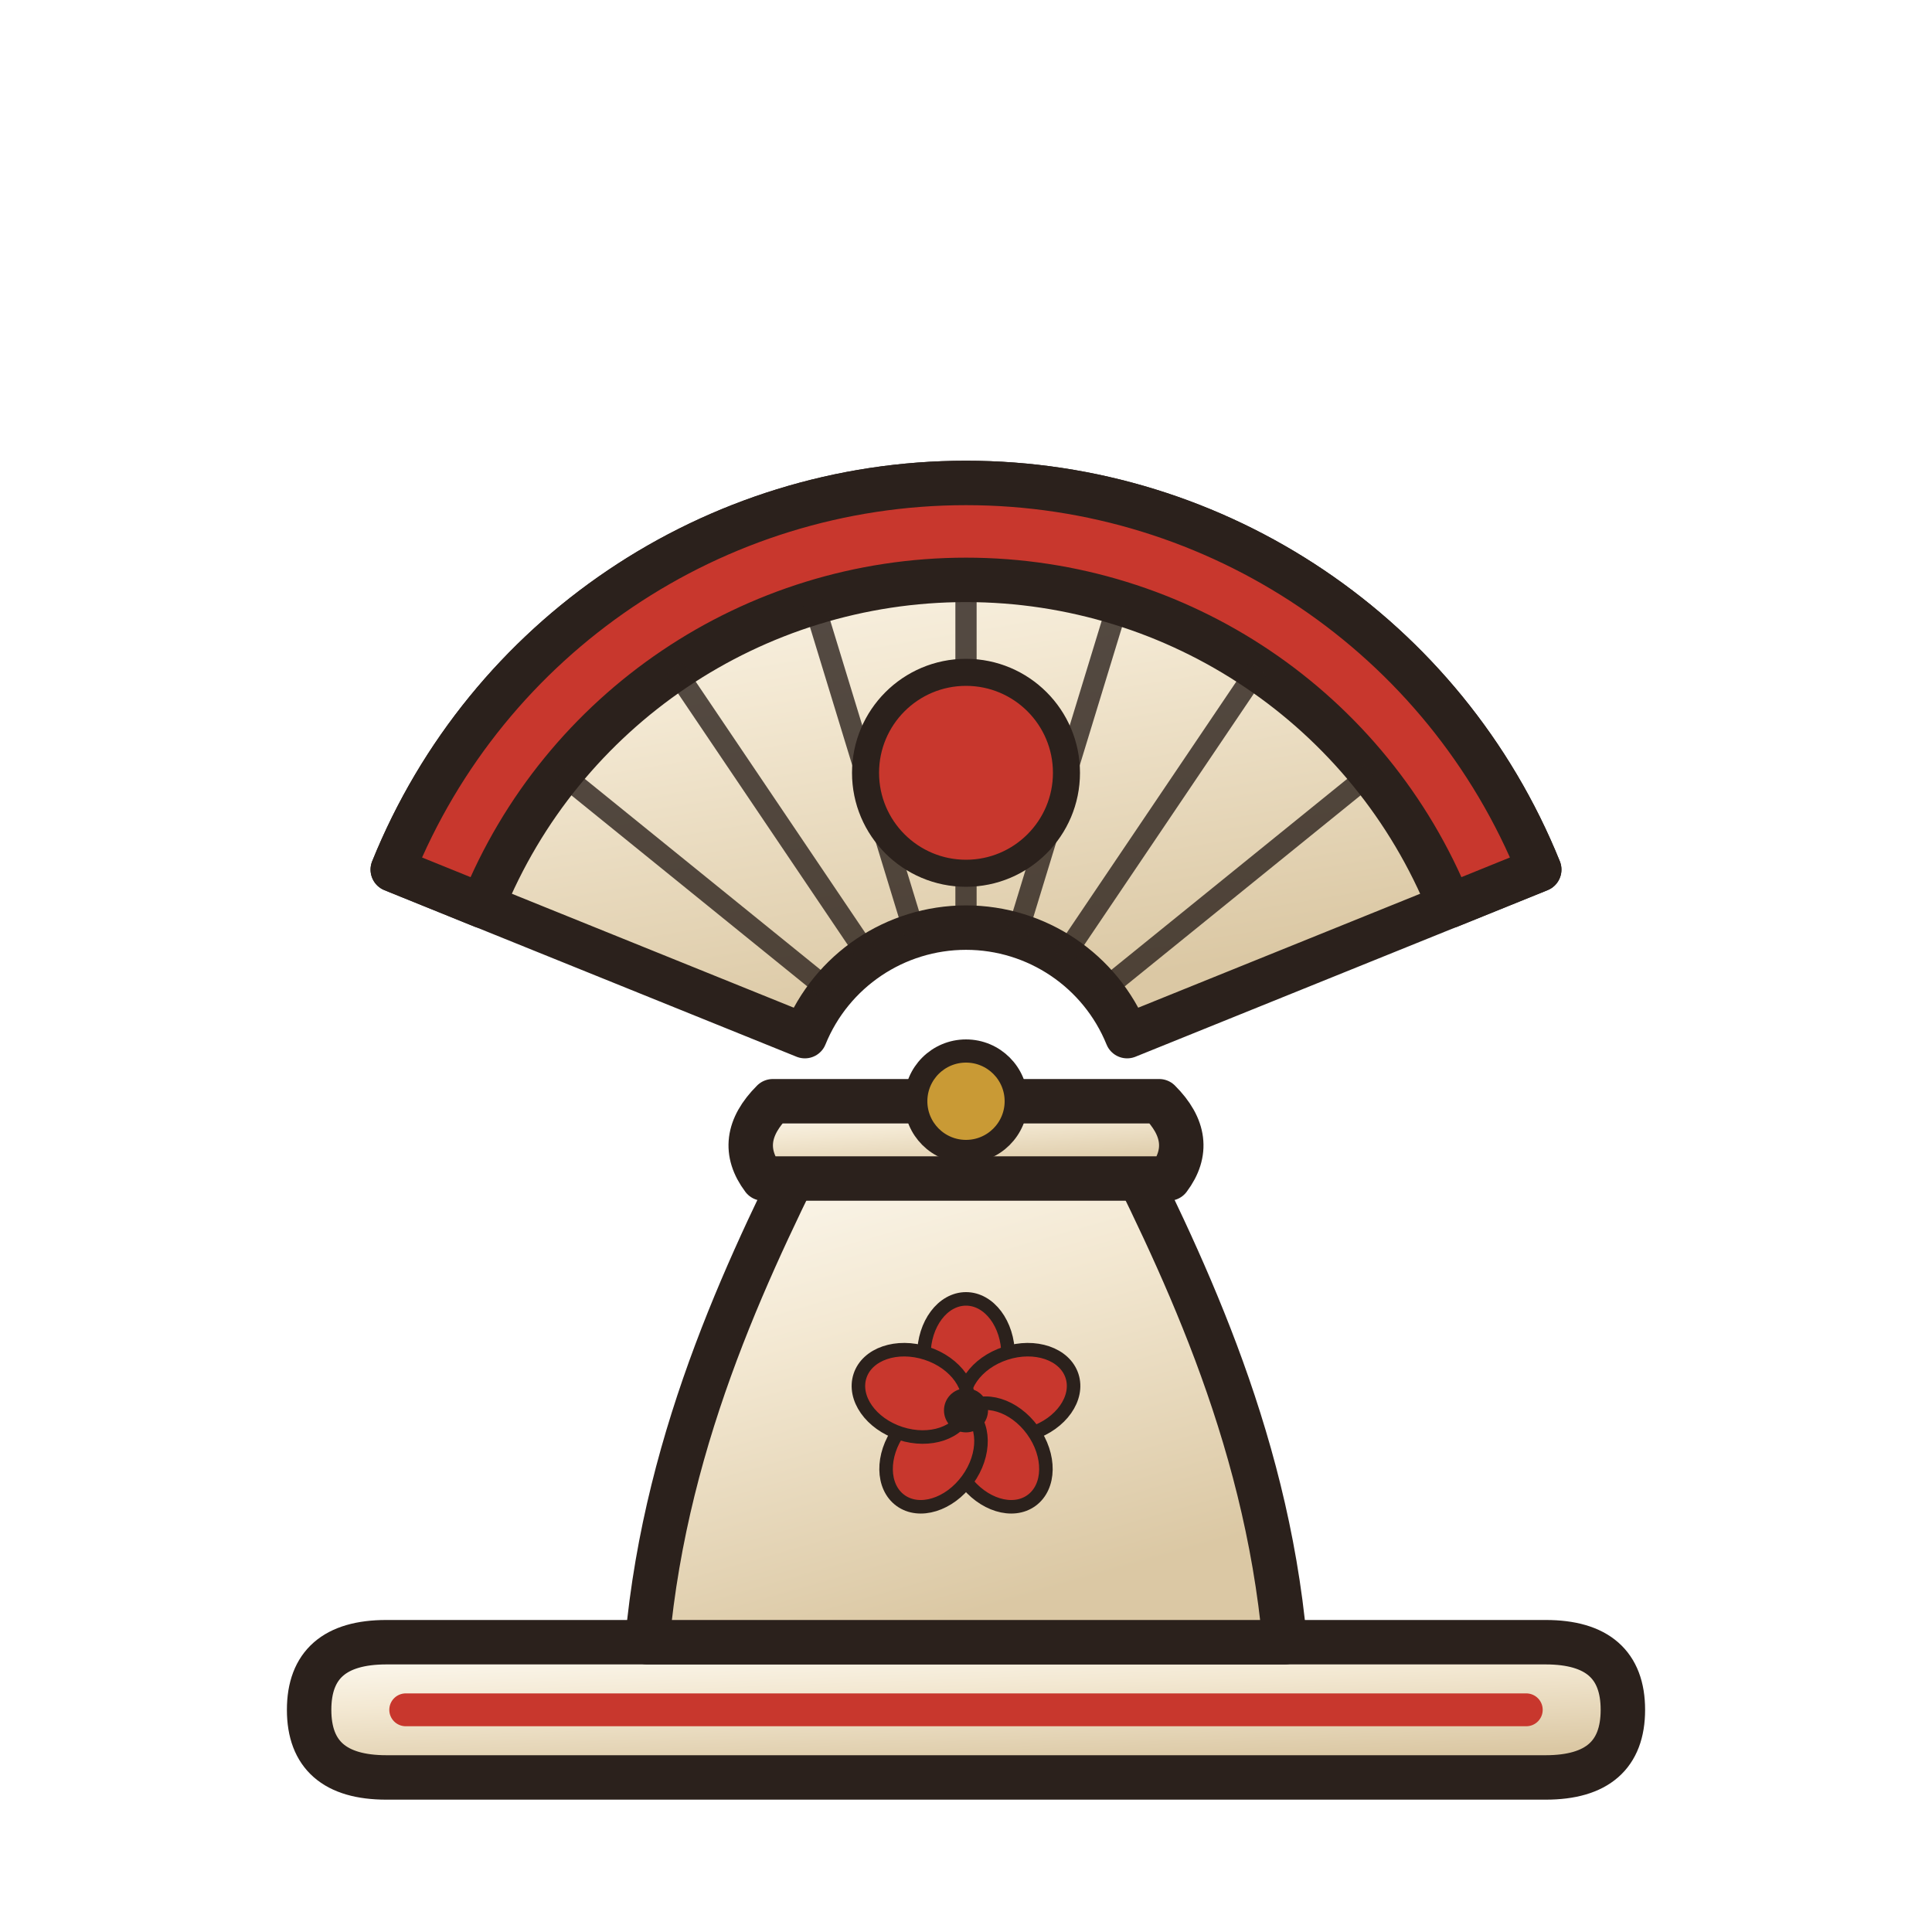
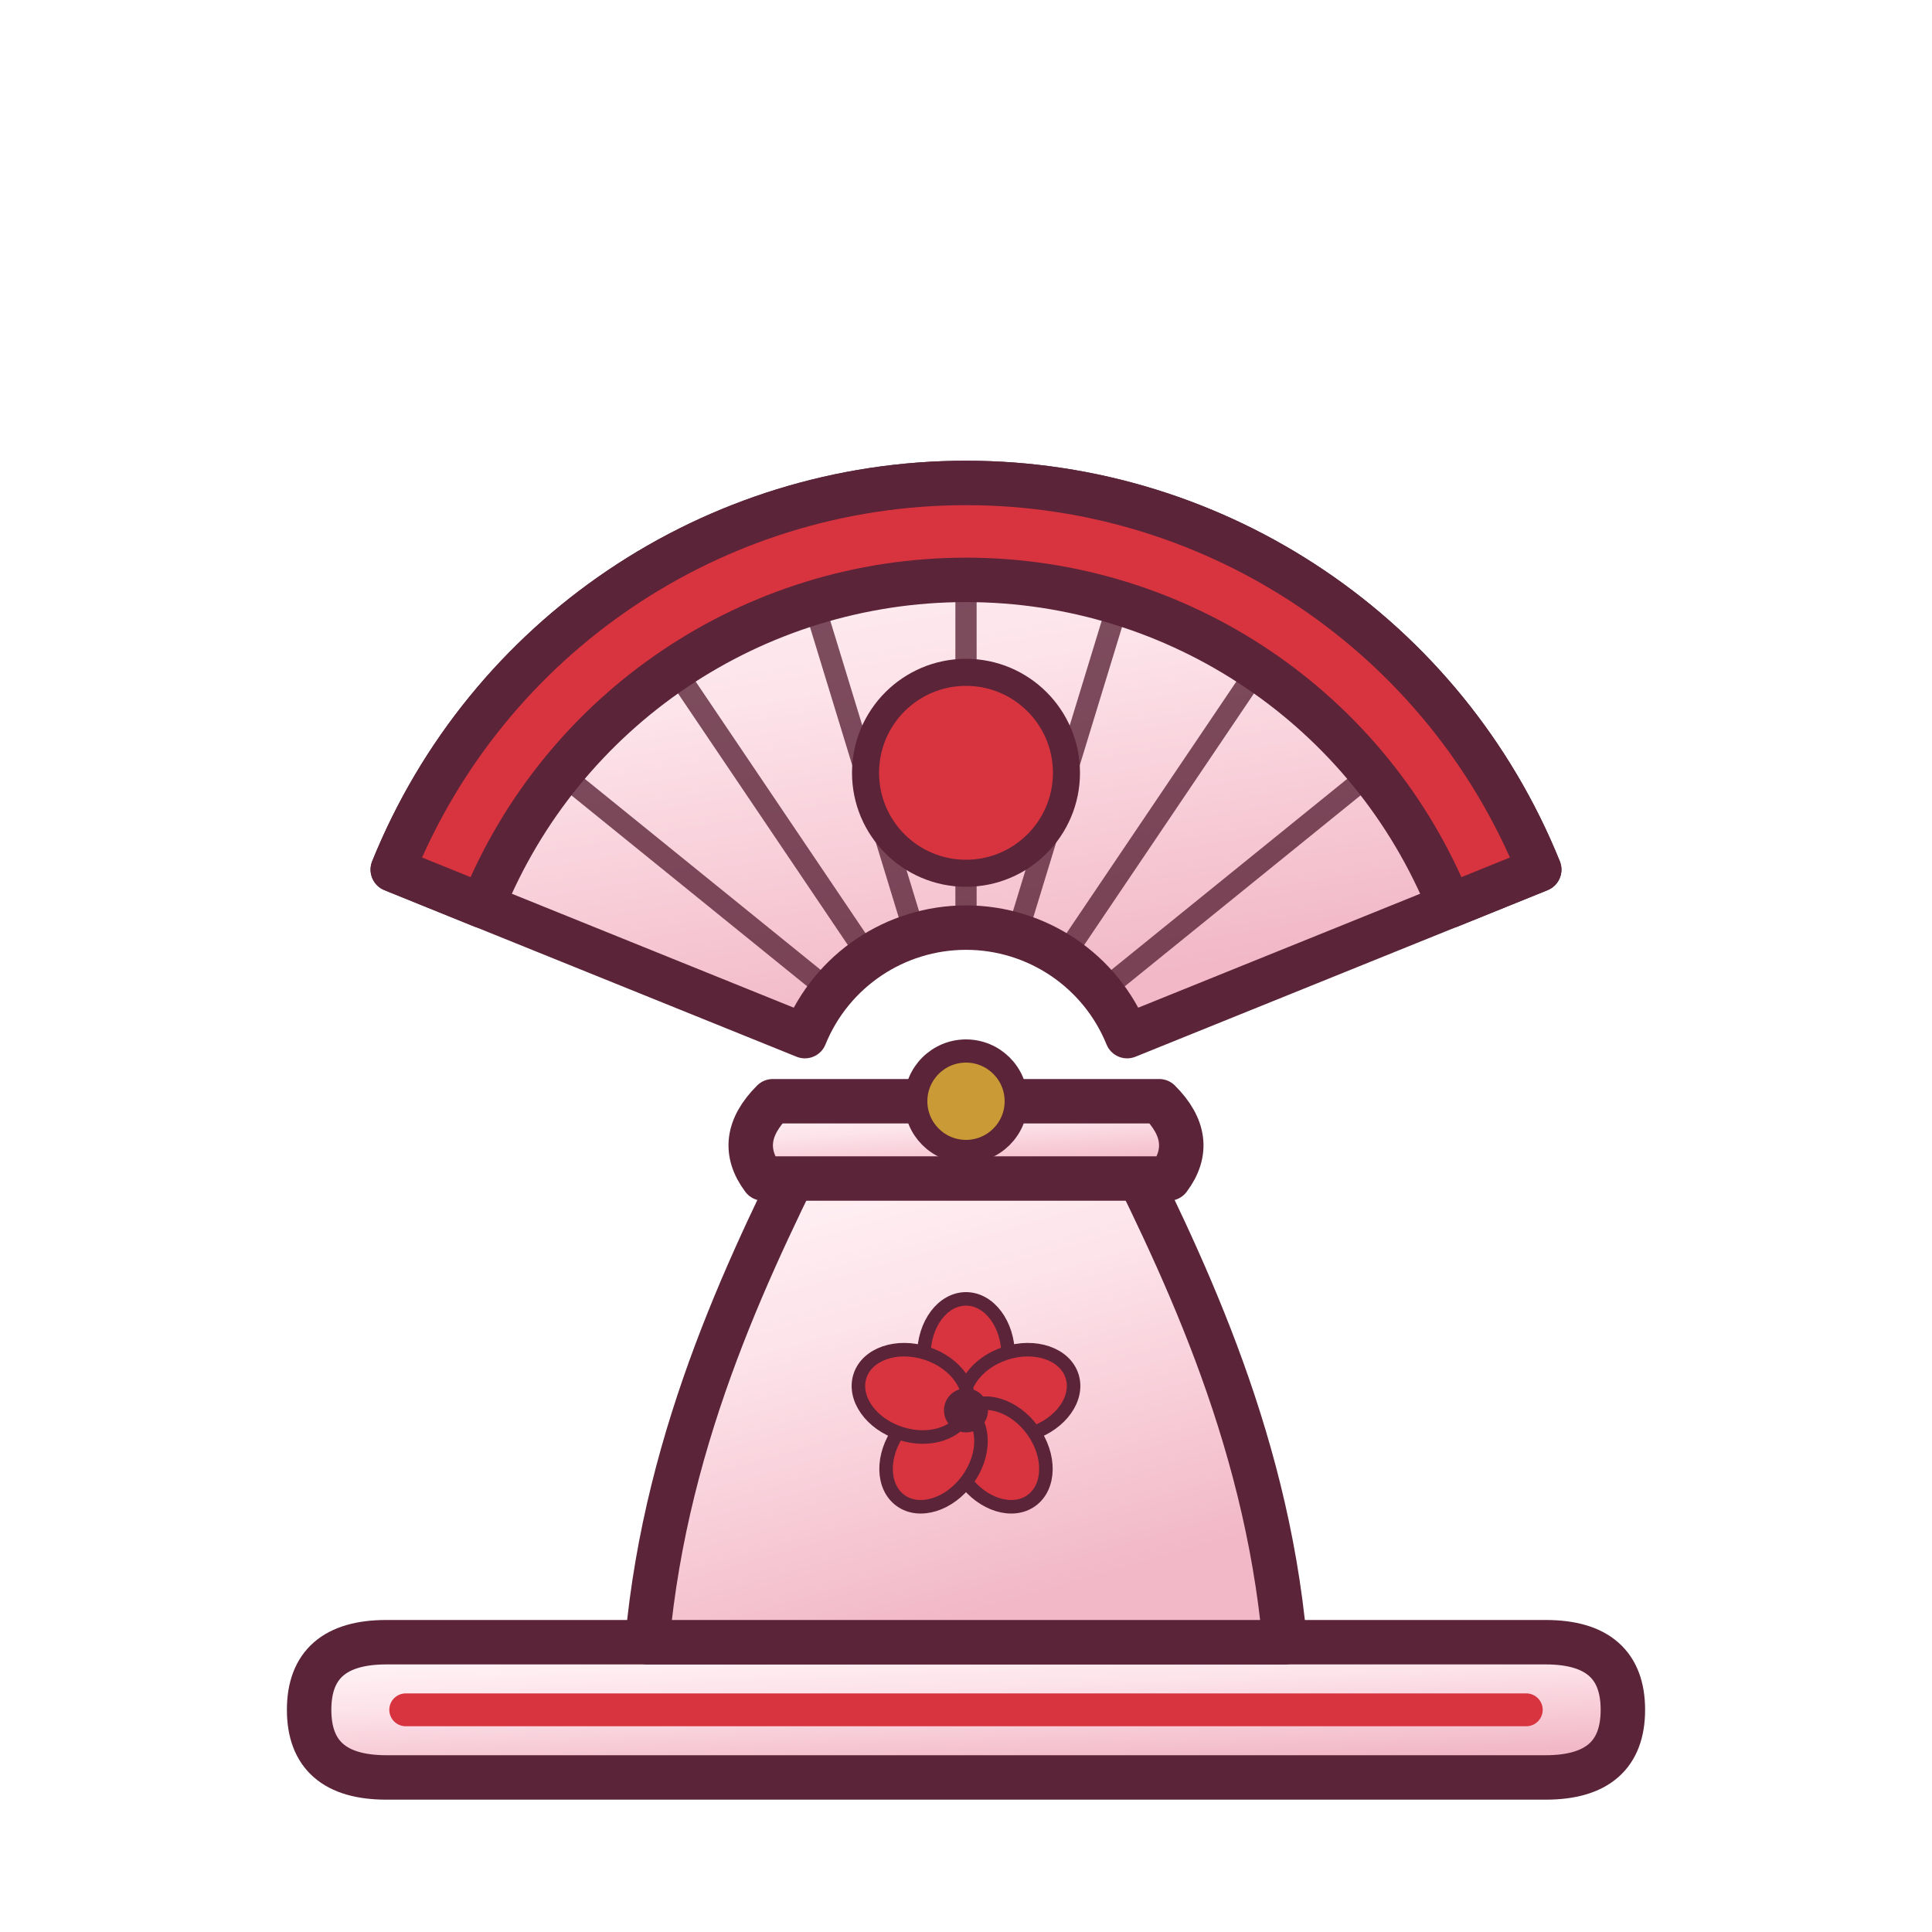
<svg xmlns="http://www.w3.org/2000/svg" viewBox="0 0 100 100">
  <defs>
    <linearGradient id="g" x1="0" y1="0" x2="0.35" y2="1">
-       <stop offset="0" stop-color="#fffdf7" />
-       <stop offset="0.45" stop-color="#f3e8d2" />
-       <stop offset="1" stop-color="#dbc8a4" />
+       <stop offset="0" stop-color="#fffafb" />
+       <stop offset="0.45" stop-color="#fde3ea" />
+       <stop offset="1" stop-color="#f2b8c7" />
    </linearGradient>
  </defs>
-   <g stroke="#2b211c" stroke-width="2.3" stroke-linejoin="round">
+   <g stroke="#5b2438" stroke-width="2.3" stroke-linejoin="round">
    <path d="M20 92H80Q84 92 84 88.5Q84 85 80 85H20Q16 85 16 88.5Q16 92 20 92Z" fill="url(#g)" />
-     <path d="M21 88.5H79" stroke="#c8372d" stroke-width="1.7" stroke-linecap="round" />
+     <path d="M21 88.5H79" stroke="#d8343f" stroke-width="1.7" stroke-linecap="round" />
    <path d="M33.5 85C34.5 74 39 65 42.5 58H57.5C61 65 65.5 74 66.5 85Z" fill="url(#g)" />
    <path d="M41.66 53.63L20.33 45.01A32 32 0 0 1 79.67 45.01L58.34 53.63A9 9 0 0 0 41.66 53.63Z" fill="url(#g)" />
-     <path d="M24.97 46.89L20.33 45.01A32 32 0 0 1 79.67 45.01L75.03 46.89A27 27 0 0 0 24.97 46.89Z" fill="#c8372d" />
-     <path d="M43.01 51.34L29.02 40.01M44.97 49.54L34.90 34.62M47.37 48.39L42.11 31.18M50.00 48.00L50.00 30.00M52.63 48.39L57.89 31.18M55.03 49.54L65.10 34.62M56.99 51.34L70.98 40.01" fill="none" stroke="#2b211c" stroke-width="1.1" opacity="0.8" />
-     <circle cx="50" cy="40" r="5.2" fill="#c8372d" stroke-width="1.4" />
+     <path d="M24.97 46.89L20.33 45.01A32 32 0 0 1 79.67 45.01L75.03 46.89A27 27 0 0 0 24.97 46.89Z" fill="#d8343f" />
+     <path d="M43.01 51.34L29.02 40.01M44.97 49.54L34.90 34.62M47.37 48.39L42.11 31.18M50.00 48.00L50.00 30.00M52.63 48.39L57.89 31.18M55.03 49.54L65.10 34.62M56.99 51.34L70.98 40.01" fill="none" stroke="#5b2438" stroke-width="1.1" opacity="0.8" />
+     <circle cx="50" cy="40" r="5.2" fill="#d8343f" stroke-width="1.4" />
    <path d="M39.5 61H60.5Q62 59 60 57H40Q38 59 39.5 61Z" fill="url(#g)" />
    <circle cx="50" cy="57" r="2.6" fill="#c99a35" stroke-width="1.2" />
-     <g fill="#c8372d" stroke="#2b211c" stroke-width="0.7">
+     <g fill="#d8343f" stroke="#5b2438" stroke-width="0.7">
      <ellipse cx="50.00" cy="70.14" rx="2.18" ry="2.91" transform="rotate(0 50.00 70.14)" />
      <ellipse cx="52.72" cy="72.12" rx="2.18" ry="2.91" transform="rotate(72 52.72 72.12)" />
      <ellipse cx="51.68" cy="75.31" rx="2.18" ry="2.91" transform="rotate(144 51.68 75.31)" />
      <ellipse cx="48.32" cy="75.31" rx="2.18" ry="2.91" transform="rotate(216 48.32 75.31)" />
      <ellipse cx="47.28" cy="72.12" rx="2.18" ry="2.91" transform="rotate(288 47.28 72.12)" />
-       <circle cx="50" cy="73" r="1.14" fill="#2b211c" stroke="none" />
+       <circle cx="50" cy="73" r="1.14" fill="#5b2438" stroke="none" />
    </g>
  </g>
</svg>
